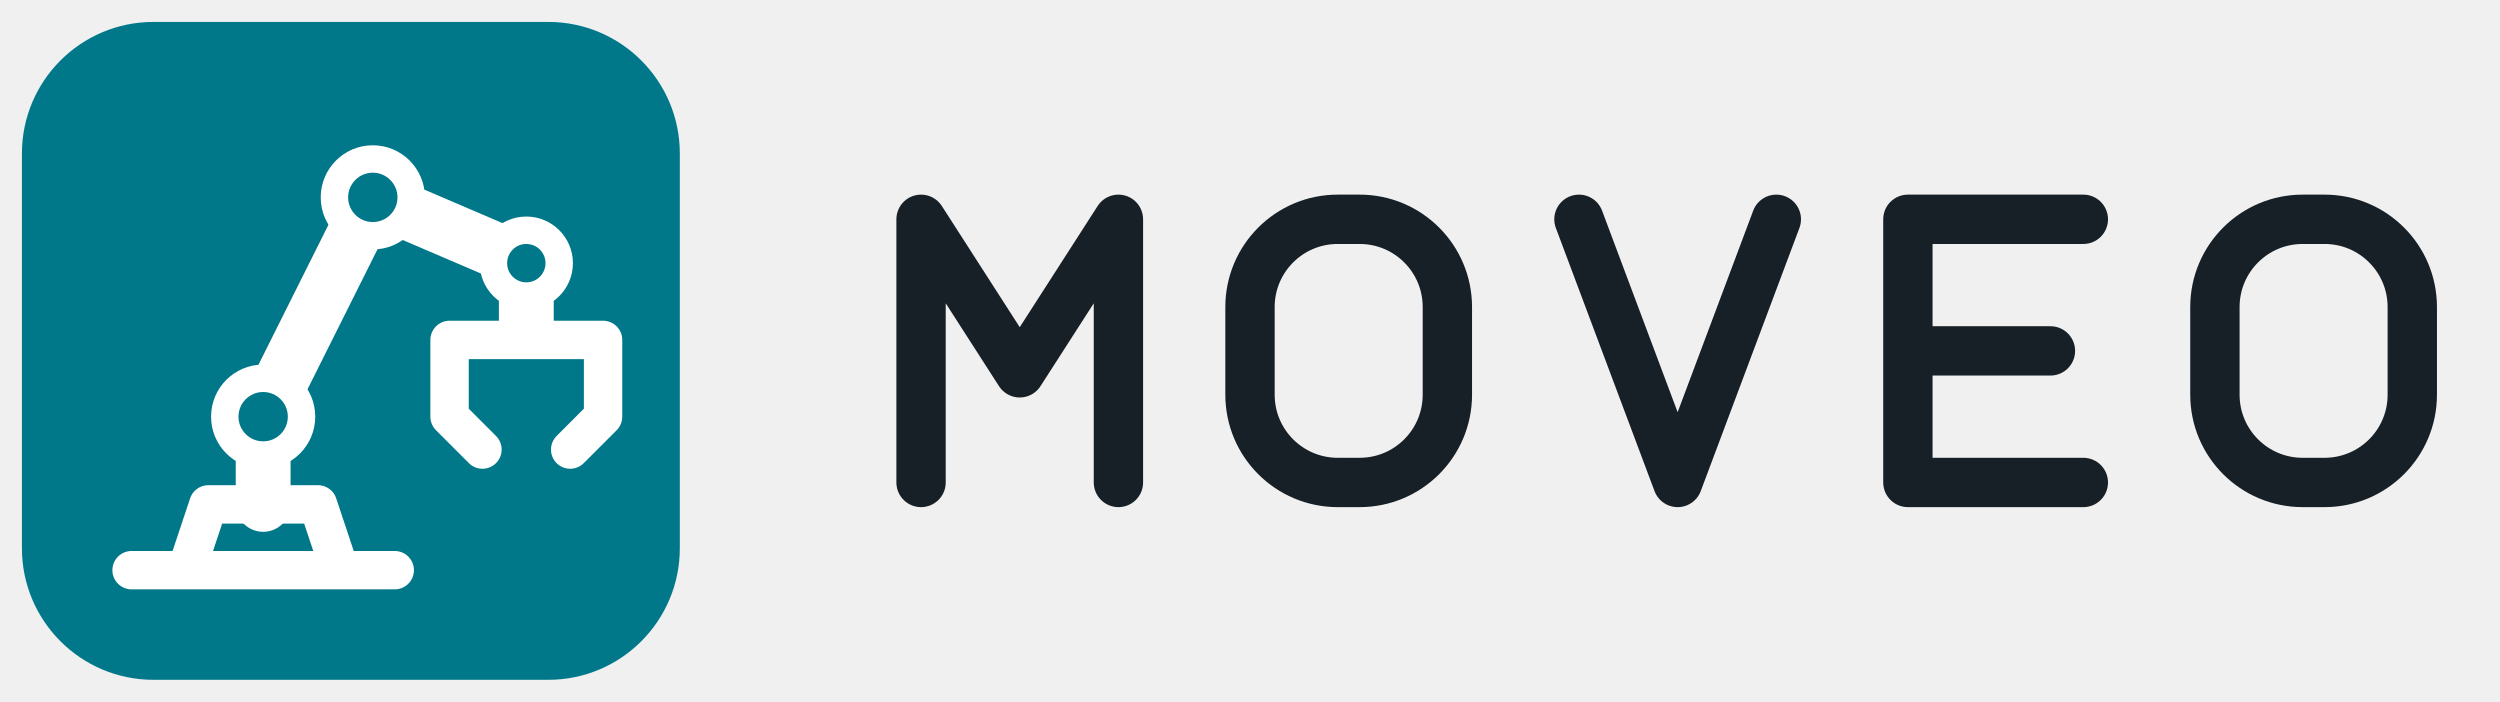
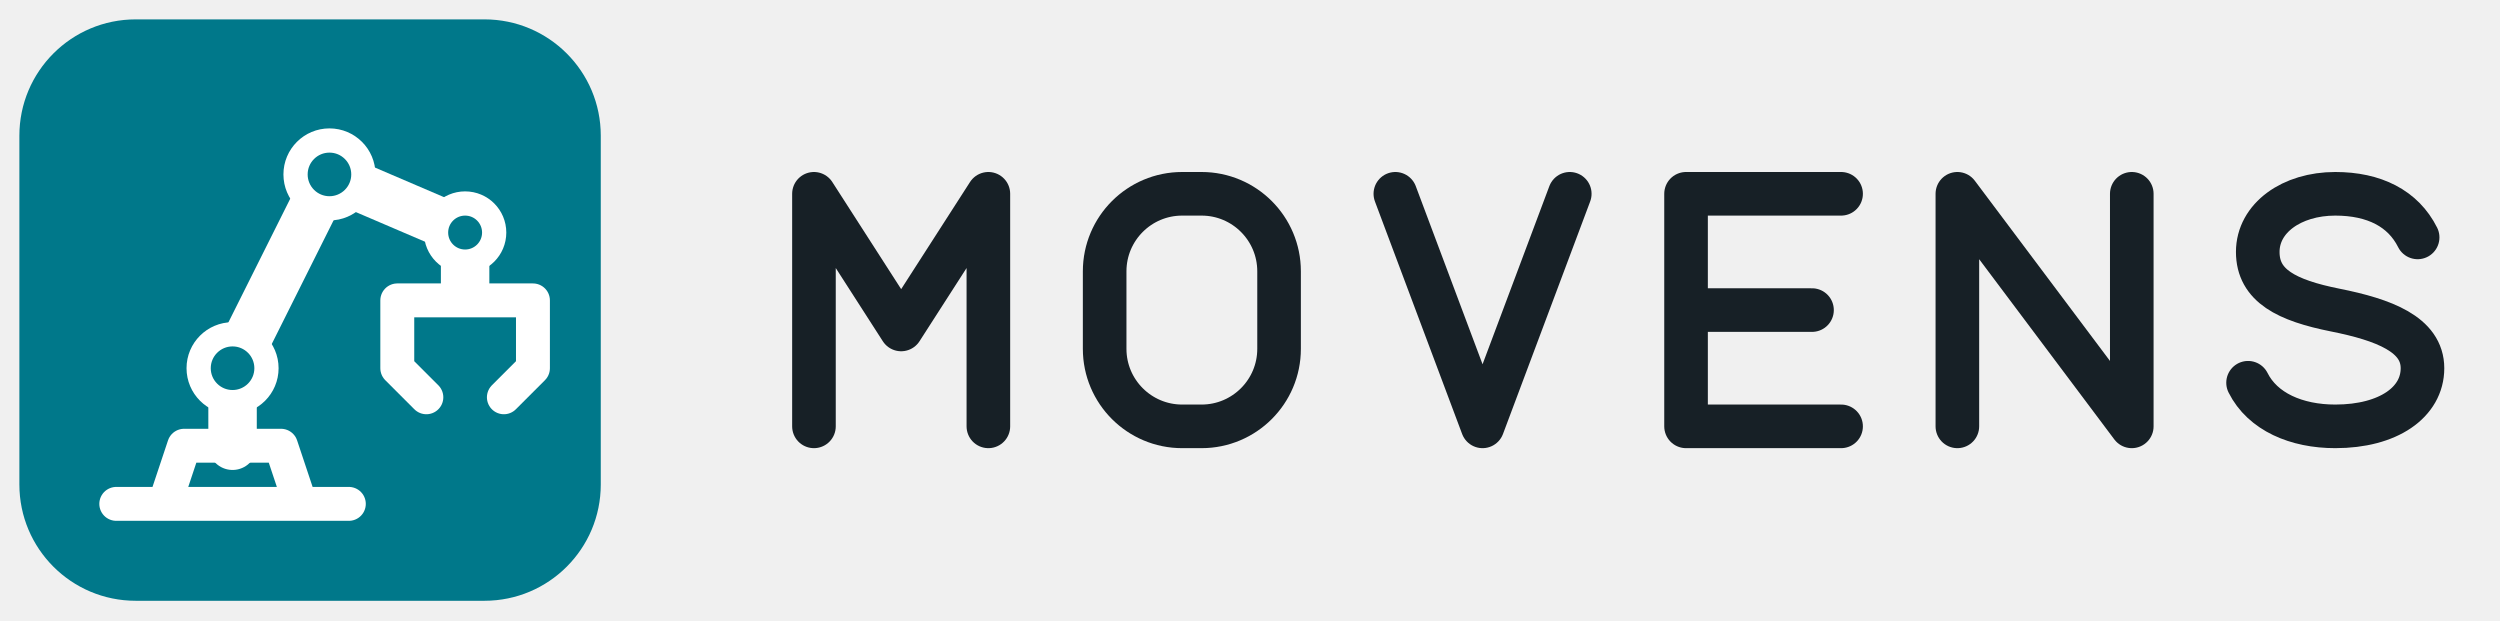
- <svg xmlns="http://www.w3.org/2000/svg" viewBox="0 0 228 64" width="456" height="128">
+ <svg xmlns="http://www.w3.org/2000/svg" viewBox="0 0 258 64" width="516" height="128">
  <rect x="2" y="2" width="60" height="60" rx="12" fill="#00788a" />
  <g fill="none" stroke="#ffffff" stroke-linecap="round" stroke-linejoin="round">
    <path d="M12 52H36M17 52L19 46H29L31 52" stroke-width="3.5" />
    <path d="M24 46V38L34 18L48 24V30" stroke-width="5" />
    <path d="M41 31H55M41 31V38L44 41M55 31V38L52 41" stroke-width="3.5" />
  </g>
  <g fill="#00788a" stroke="#ffffff" stroke-width="2.5">
    <circle cx="24" cy="38" r="3.5" />
    <circle cx="34" cy="18" r="3.5" />
    <circle cx="48" cy="24" r="3" />
  </g>
  <g fill="none" stroke="#172026" stroke-width="4.5" stroke-linecap="round" stroke-linejoin="round">
    <path d="M84 44V20L93 34L102 20V44" />
    <rect x="114" y="20" width="18" height="24" rx="8" />
    <path d="M144 20L153 44L162 20" />
    <path d="M190 20H174V44H190M174 32H187" />
-     <rect x="202" y="20" width="18" height="24" rx="8" />
+     <path d="M202 44V20L220 44V20" />
+     <path d="M249.5 24.5C248 21.5 245 20 241 20C236.5 20 233 22.5 233 26C233 29.5 236 31 241 32C246 33 250 34.5 250 38C250 41.5 246.5 44 241 44C237 44 233.5 42.5 232 39.5" />
  </g>
</svg>
